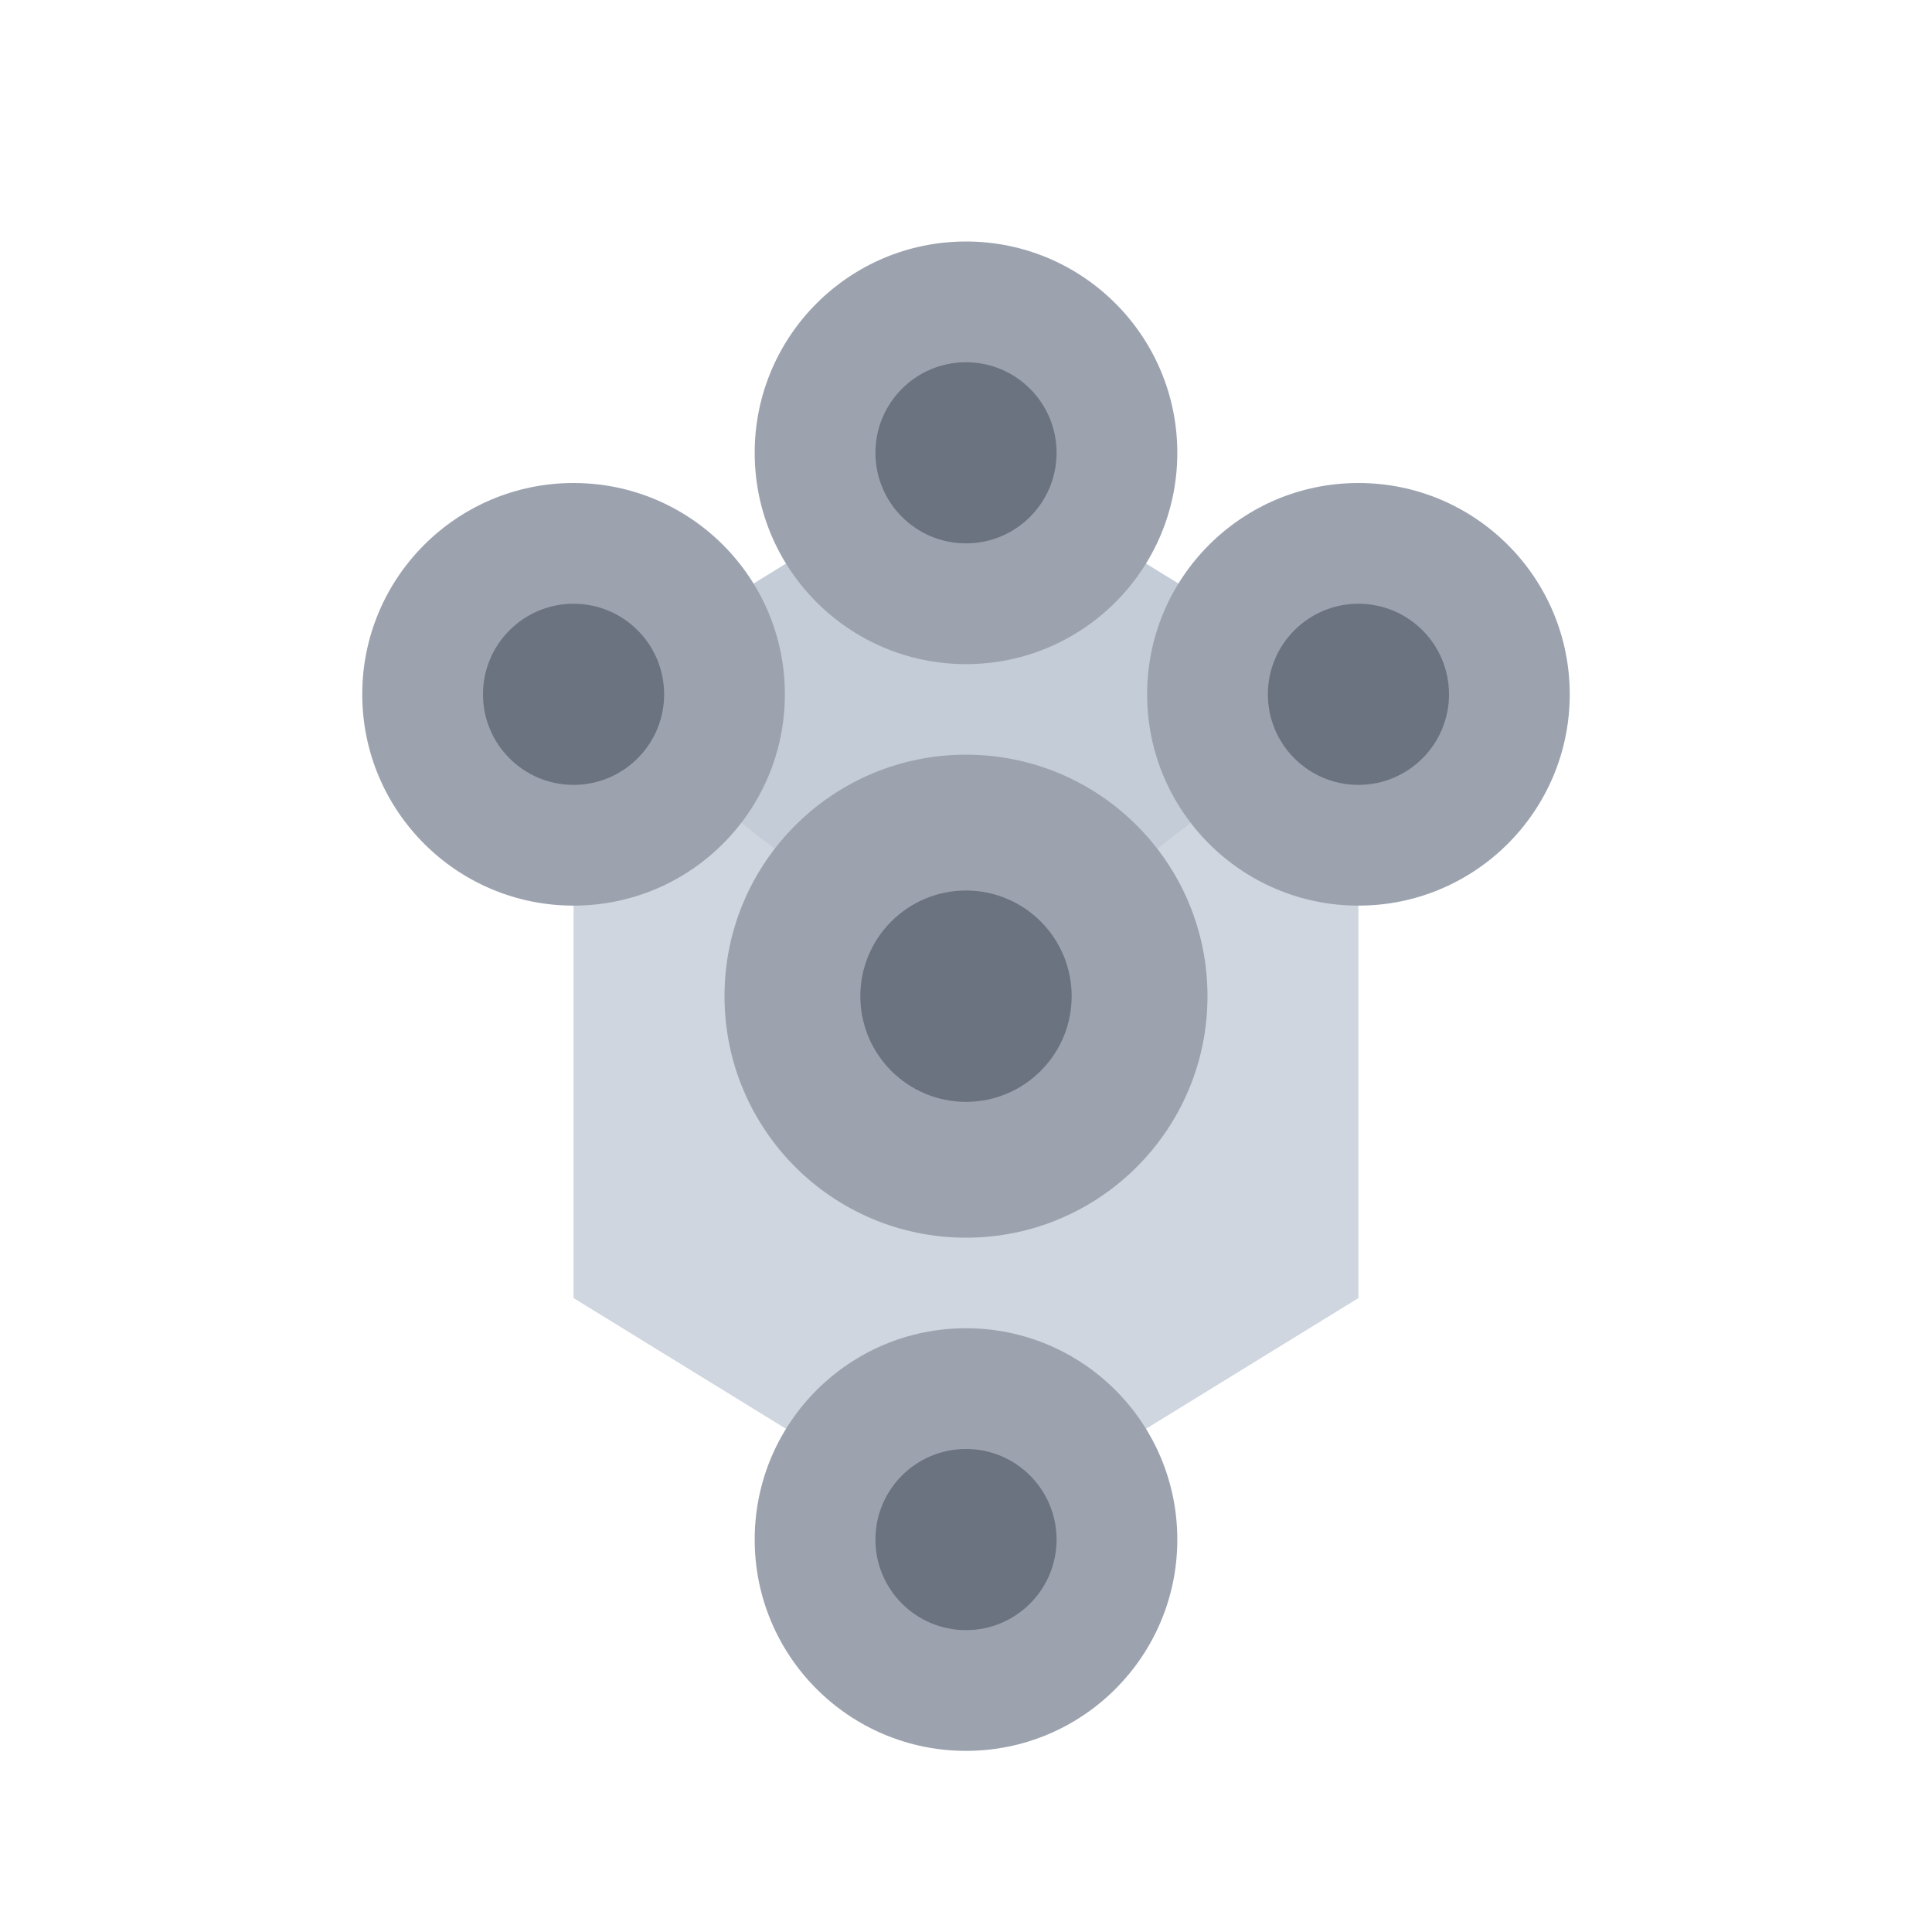
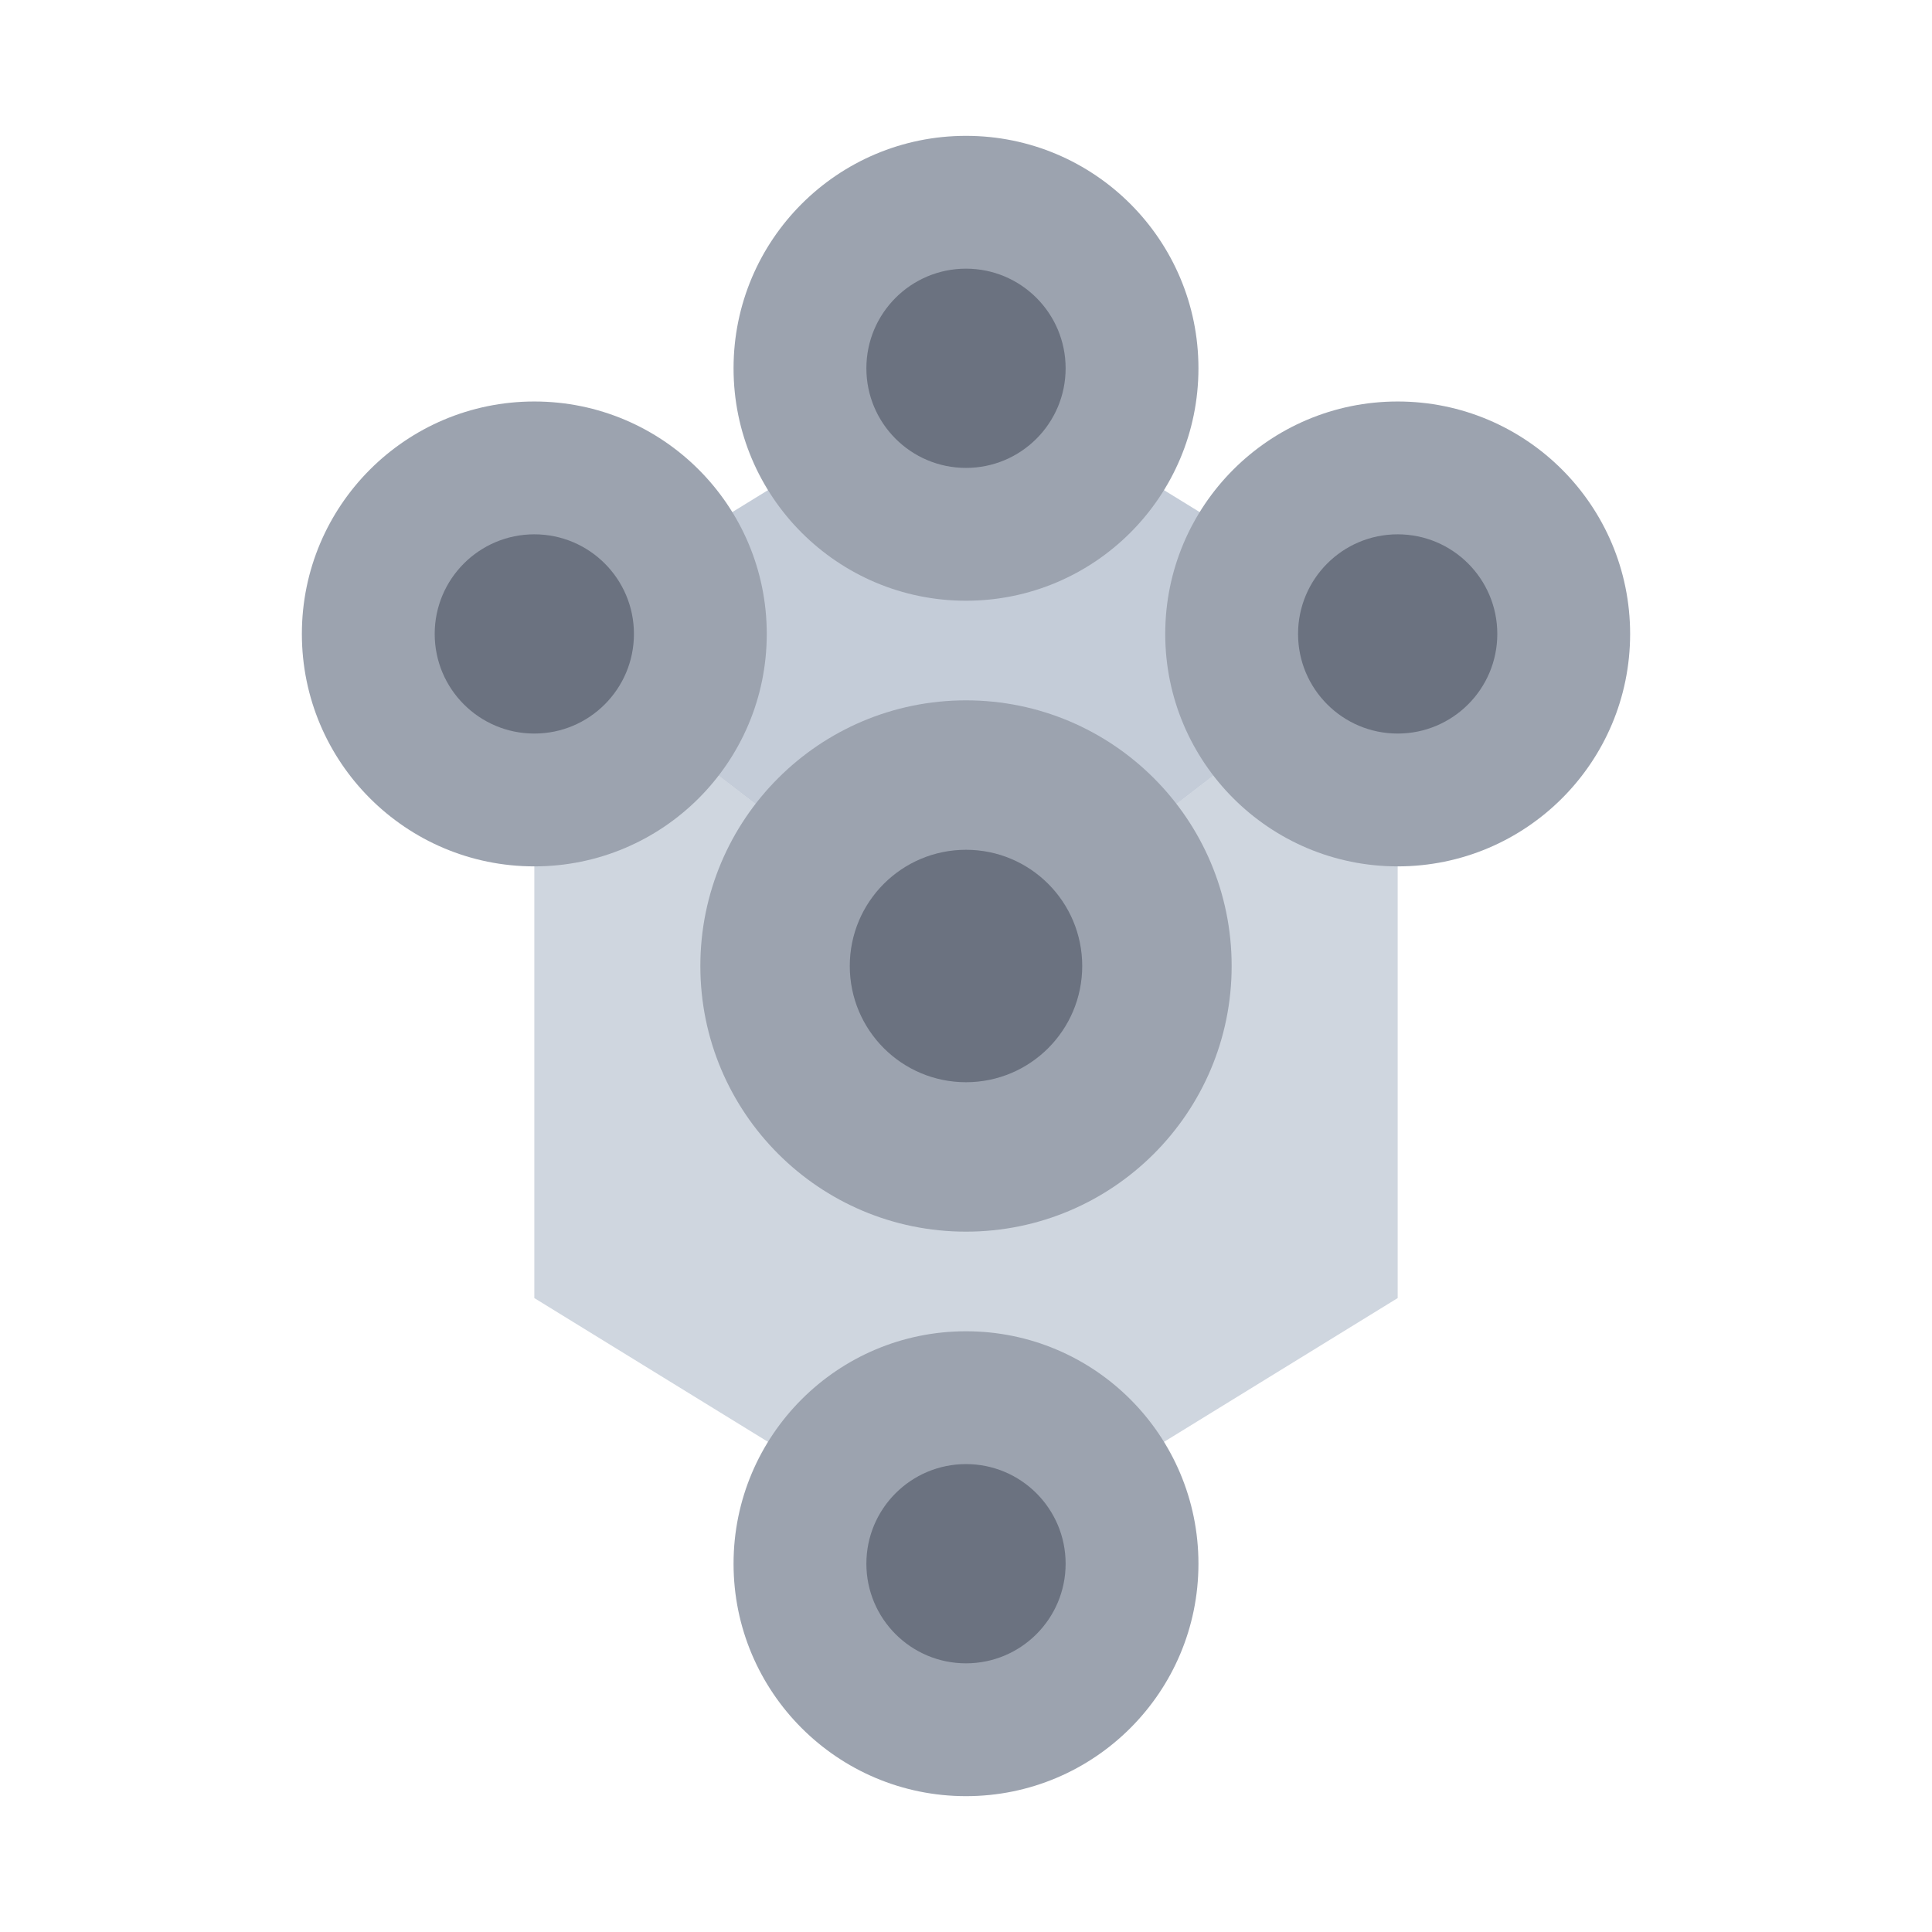
<svg xmlns="http://www.w3.org/2000/svg" width="128" height="128" viewBox="0 0 128 128" role="img" aria-label="Nettverk ikon">
-   <path d="M38 46 L64 30 L90 46 L64 66 Z" fill="#94A3B8" opacity="0.55" />
-   <path d="M38 46 L38 86 L64 102 L64 66 Z" fill="#94A3B8" opacity="0.45" />
-   <path d="M90 46 L90 86 L64 102 L64 66 Z" fill="#94A3B8" opacity="0.45" />
-   <circle cx="64" cy="66" r="16" fill="#9CA3AF" />
-   <circle cx="64" cy="66" r="7" fill="#6B7280" />
-   <circle cx="64" cy="30" r="14" fill="#9CA3AF" />
-   <circle cx="64" cy="30" r="6" fill="#6B7280" />
-   <circle cx="38" cy="46" r="14" fill="#9CA3AF" />
-   <circle cx="38" cy="46" r="6" fill="#6B7280" />
-   <circle cx="90" cy="46" r="14" fill="#9CA3AF" />
-   <circle cx="90" cy="46" r="6" fill="#6B7280" />
-   <circle cx="64" cy="102" r="14" fill="#9CA3AF" />
-   <circle cx="64" cy="102" r="6" fill="#6B7280" />
+   <g transform="translate(64 64) scale(1.1) translate(-64 -64)">
+     <g transform="translate(0 -2)">
+       <path d="M38 46 L64 30 L90 46 L64 66 Z" fill="#94A3B8" opacity="0.55" />
+       <path d="M38 46 L38 86 L64 102 L64 66 Z" fill="#94A3B8" opacity="0.45" />
+       <path d="M90 46 L90 86 L64 102 L64 66 Z" fill="#94A3B8" opacity="0.45" />
+       <circle cx="64" cy="66" r="16" fill="#9CA3AF" />
+       <circle cx="64" cy="66" r="7" fill="#6B7280" />
+       <circle cx="64" cy="30" r="14" fill="#9CA3AF" />
+       <circle cx="64" cy="30" r="6" fill="#6B7280" />
+       <circle cx="38" cy="46" r="14" fill="#9CA3AF" />
+       <circle cx="38" cy="46" r="6" fill="#6B7280" />
+       <circle cx="90" cy="46" r="14" fill="#9CA3AF" />
+       <circle cx="90" cy="46" r="6" fill="#6B7280" />
+       <circle cx="64" cy="102" r="14" fill="#9CA3AF" />
+       <circle cx="64" cy="102" r="6" fill="#6B7280" />
+     </g>
+   </g>
</svg>
